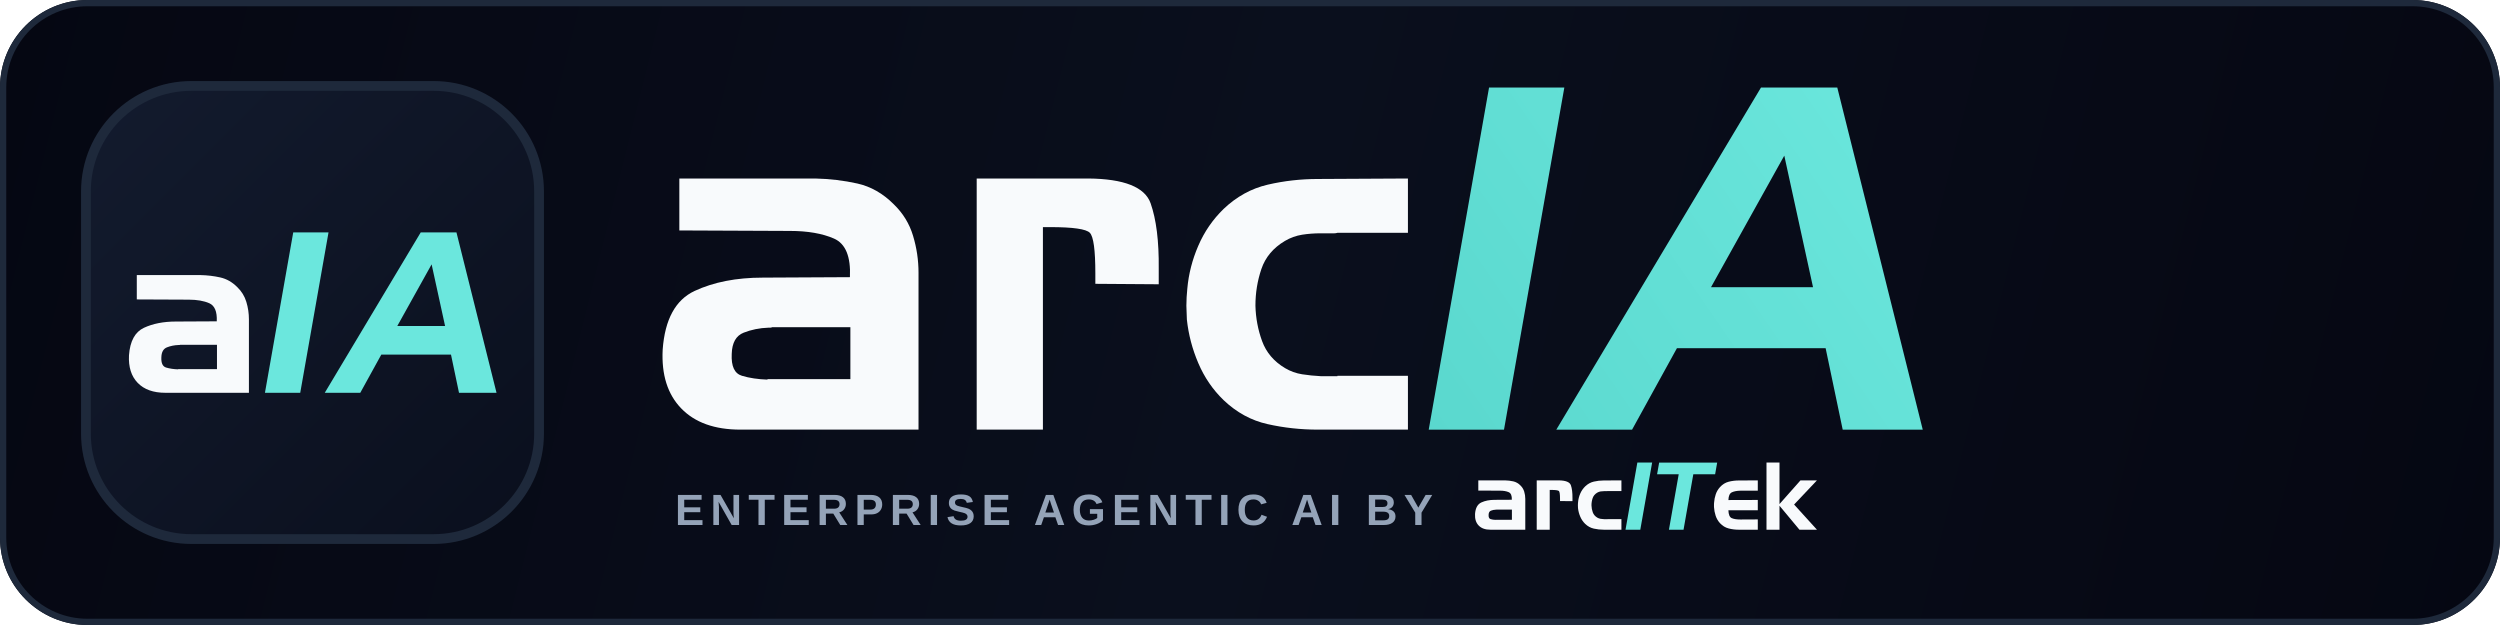
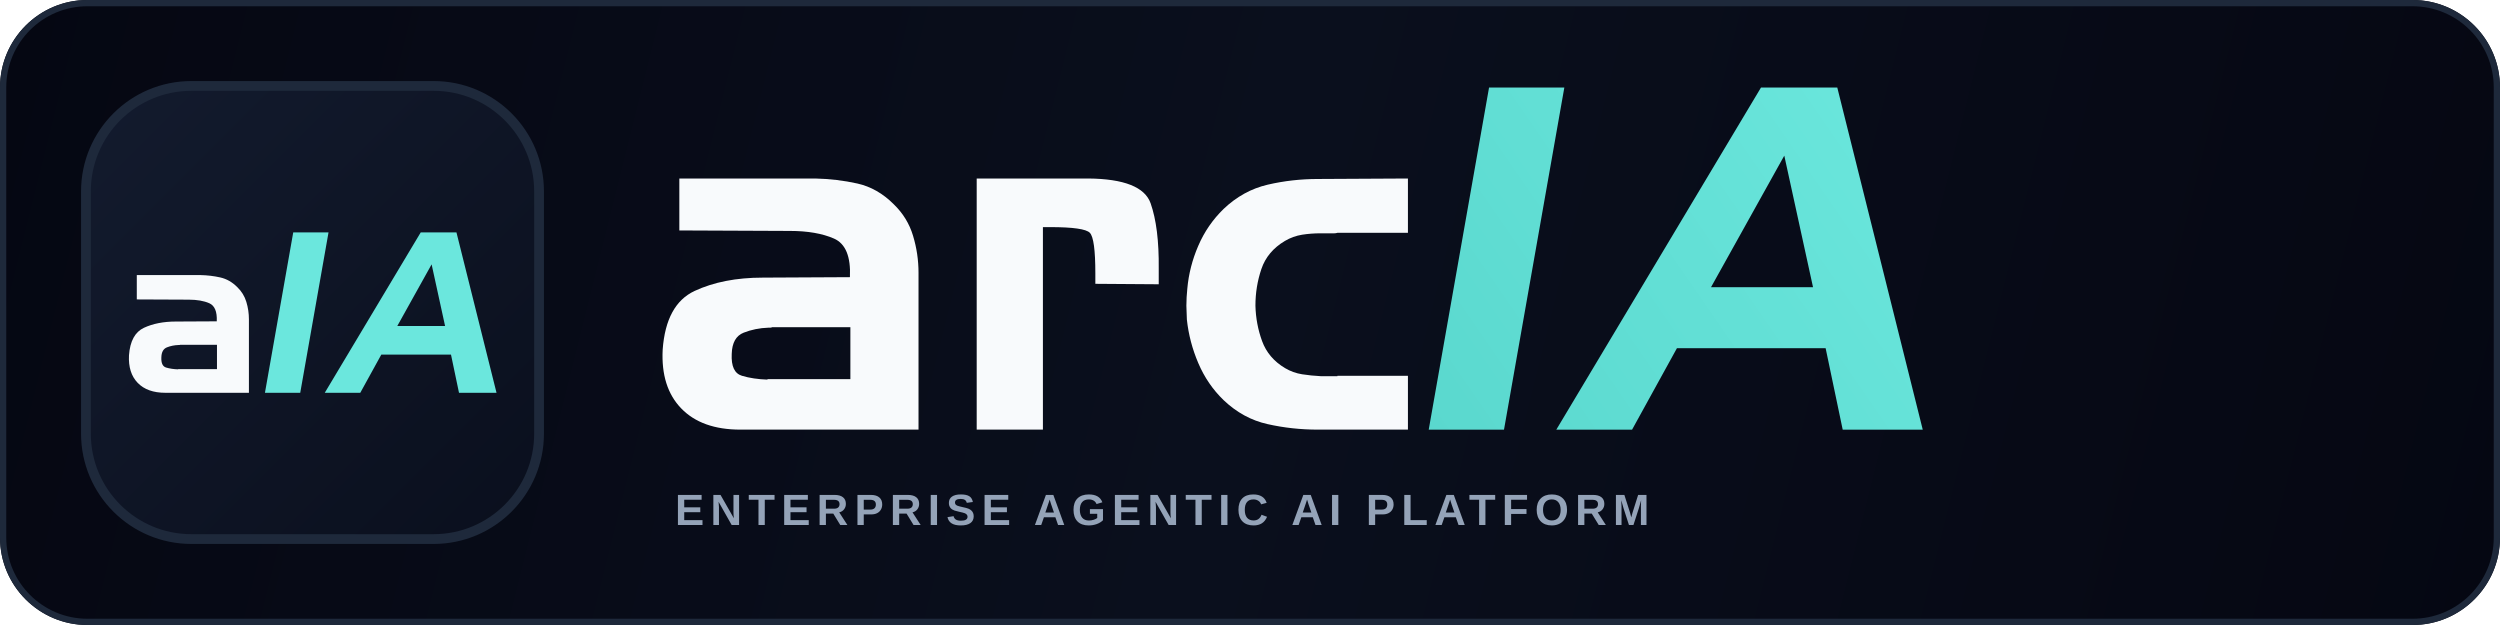
<svg xmlns="http://www.w3.org/2000/svg" viewBox="0 0 800 200" width="800" height="200" fill="none">
  <defs>
    <linearGradient id="darkCardBg" x1="0" y1="0" x2="800" y2="200" gradientUnits="userSpaceOnUse">
      <stop offset="0%" stop-color="#050712" />
      <stop offset="50%" stop-color="#0A0F1D" />
      <stop offset="100%" stop-color="#050712" />
    </linearGradient>
    <linearGradient id="darkSquircleBg" x1="24" y1="24" x2="488" y2="488" gradientUnits="userSpaceOnUse">
      <stop offset="0%" stop-color="#131B2E" />
      <stop offset="100%" stop-color="#0A0F1D" />
    </linearGradient>
    <linearGradient id="darkWordmarkCyan" x1="218" y1="98" x2="360" y2="0" gradientUnits="userSpaceOnUse">
      <stop offset="0%" stop-color="#5AD8CE" />
      <stop offset="100%" stop-color="#6BE7DD" />
    </linearGradient>
  </defs>
  <rect width="800" height="200" rx="28" ry="28" fill="url(#darkCardBg)" />
  <rect x="1" y="1" width="798" height="198" rx="27" ry="27" stroke="#1E293B" stroke-width="2" />
  <g id="arcia-symbol-left" transform="translate(20, 20) scale(0.3125)">
    <rect x="24" y="24" width="464" height="464" rx="108" ry="108" fill="url(#darkSquircleBg)" stroke="#1E293B" stroke-width="10" />
    <g transform="translate(68, 174) scale(1.68)">
      <path d="M43.61 26C47.78 26.09 51.8 26.57 55.66 27.43 59.52 28.29 62.99 30.27 66.07 33.36 68.7 35.9 70.54 38.89 71.58 42.35 72.63 45.8 73.15 49.34 73.15 52.96L73.15 97.75 22.24 97.75C14.89 97.75 9.25 95.73 5.35 91.69 1.45 87.66-0.32 82.06 0.05 74.88 0.68 66.26 3.72 60.68 9.17 58.13 14.62 55.59 21.11 54.32 28.64 54.32L53.55 54.19C53.82 48.29 52.3 44.61 48.99 43.16 45.68 41.71 41.48 40.98 36.4 40.98L4.81 40.84 4.81 26 43.61 26ZM29.99 83.32 53.68 83.32 53.68 68.48 31.35 68.48C31.17 68.57 30.99 68.62 30.81 68.62L30.27 68.62C27.73 68.71 25.37 69.19 23.19 70.05 21.01 70.91 19.87 72.93 19.78 76.1 19.6 79.64 20.57 81.73 22.71 82.37 24.84 83.01 27.27 83.37 29.99 83.46L29.99 83.32Z" fill="#F8FAFC" />
      <path d="M82.92 97.76 L100.16 0 L121.67 0 L104.43 97.76 Z" fill="#6BE7DD" />
      <path fill-rule="evenodd" clip-rule="evenodd" d="M177.86 0 L199.65 0 L224.07 97.76 L201.20 97.76 L196.32 74.48 L153.84 74.48 L141.02 97.76 L119.37 97.76 L177.86 0 Z M184.51 19.47 L163.58 57.05 L192.72 57.05 L184.51 19.47 Z" fill="#6BE7DD" />
    </g>
  </g>
  <g id="arcia-handel-gothic-wordmark" transform="translate(212, 28) scale(1.12)">
    <path d="M43.61 26C47.78 26.09 51.8 26.57 55.66 27.43 59.52 28.29 62.99 30.27 66.07 33.36 68.7 35.9 70.54 38.89 71.58 42.35 72.63 45.8 73.15 49.34 73.15 52.96L73.15 97.75 22.24 97.75C14.89 97.75 9.25 95.73 5.35 91.69 1.45 87.66-0.32 82.06 0.05 74.88 0.68 66.26 3.72 60.68 9.17 58.13 14.62 55.59 21.11 54.32 28.64 54.32L53.55 54.19C53.82 48.29 52.3 44.61 48.99 43.16 45.68 41.71 41.48 40.98 36.4 40.98L4.81 40.84 4.81 26 43.61 26ZM29.99 83.32 53.68 83.32 53.68 68.48 31.35 68.48C31.17 68.57 30.99 68.62 30.81 68.62L30.27 68.62C27.73 68.71 25.37 69.19 23.19 70.05 21.01 70.91 19.87 72.93 19.78 76.1 19.6 79.64 20.57 81.73 22.71 82.37 24.84 83.01 27.27 83.37 29.99 83.46L29.99 83.32Z" fill="#F8FAFC" />
    <path d="M121.62 26C131.88 26.09 137.82 28.45 139.46 33.08 141.09 37.71 141.86 43.93 141.78 51.73L141.78 56.22 123.67 56.09 123.67 53.09C123.67 46.46 123.15 42.61 122.1 41.52 121.06 40.43 117.27 39.89 110.73 39.89L108.69 39.89 108.69 97.75 89.77 97.75 89.77 26 121.62 26Z" fill="#F8FAFC" />
    <path d="M192.83 82.37 212.98 82.37 212.98 97.75 187.25 97.75C182.35 97.75 177.56 97.23 172.89 96.18 168.21 95.14 164.02 92.85 160.3 89.31 157.21 86.32 154.81 82.8 153.09 78.76 151.36 74.72 150.28 70.57 149.82 66.3 149.82 65.67 149.8 65 149.75 64.33 149.7 63.65 149.68 62.99 149.68 62.35 149.68 61.54 149.7 60.72 149.75 59.9 149.79 59.08 149.86 58.27 149.95 57.45 150.32 53.27 151.36 49.19 153.09 45.2 154.81 41.21 157.22 37.71 160.3 34.71 164.02 31.17 168.22 28.86 172.89 27.77 177.57 26.68 182.36 26.14 187.25 26.14L212.98 26 212.98 41.52 192.83 41.52C192.56 41.61 192.26 41.66 191.94 41.66L188.06 41.66C186.24 41.66 184.47 41.79 182.75 42.06 181.03 42.34 179.39 42.92 177.85 43.83 174.49 45.82 172.24 48.51 171.11 51.86 169.97 55.22 169.41 58.71 169.41 62.34 169.5 65.88 170.14 69.26 171.32 72.48 172.5 75.7 174.68 78.27 177.86 80.17 179.4 81.08 181.03 81.67 182.76 81.94 184.48 82.21 186.26 82.39 188.07 82.48L192.83 82.48 192.83 82.35Z" fill="#F8FAFC" />
    <path d="M218.92 97.76 236.16 0 257.67 0 240.43 97.76 218.92 97.76Z" fill="url(#darkWordmarkCyan)" />
    <path fill-rule="evenodd" clip-rule="evenodd" d="M313.86 0 L335.65 0 L360.07 97.76 L337.20 97.76 L332.32 74.48 L289.84 74.48 L277.02 97.76 L255.37 97.76 L313.86 0 Z M320.51 19.47 L299.58 57.05 L328.72 57.05 L320.51 19.47 Z" fill="url(#darkWordmarkCyan)" />
  </g>
-   <text x="216" y="168" font-family="Arial, Helvetica, sans-serif" font-size="14" font-weight="bold" letter-spacing="2" fill="#94A3B8">ENTERPRISE AGENTIC AI BY</text>
-   <g id="arcitek-official-signature" transform="translate(472, 148) scale(0.22)">
-     <path d="M43.61 26C47.78 26.09 51.8 26.57 55.66 27.43 59.52 28.29 62.99 30.27 66.07 33.36 68.7 35.9 70.54 38.89 71.58 42.35 72.63 45.8 73.15 49.34 73.15 52.96L73.15 97.75 22.24 97.75C14.89 97.75 9.25 95.73 5.35 91.69 1.45 87.66-0.32 82.06 0.05 74.88 0.68 66.26 3.72 60.68 9.17 58.13 14.62 55.59 21.11 54.32 28.64 54.32L53.55 54.19C53.82 48.29 52.3 44.61 48.99 43.16 45.68 41.71 41.48 40.98 36.4 40.98L4.81 40.84 4.81 26 43.61 26ZM29.99 83.32 53.68 83.32 53.68 68.48 31.35 68.48C31.17 68.57 30.99 68.62 30.81 68.62L30.27 68.62C27.73 68.71 25.37 69.19 23.19 70.05 21.01 70.91 19.87 72.93 19.78 76.1 19.6 79.64 20.57 81.73 22.71 82.37 24.84 83.01 27.27 83.37 29.99 83.46L29.99 83.32Z" fill="#F8FAFC" />
-     <path d="M121.62 26C131.88 26.09 137.82 28.45 139.46 33.08 141.09 37.71 141.86 43.93 141.78 51.73L141.78 56.22 123.67 56.09 123.67 53.09C123.67 46.46 123.15 42.61 122.1 41.52 121.06 40.43 117.27 39.89 110.73 39.89L108.69 39.89 108.69 97.75 89.77 97.75 89.77 26 121.62 26Z" fill="#F8FAFC" />
-     <path d="M192.83 82.37 212.98 82.37 212.98 97.75 187.25 97.75C182.35 97.75 177.56 97.23 172.89 96.18 168.21 95.14 164.02 92.85 160.3 89.31 157.21 86.32 154.81 82.8 153.09 78.76 151.36 74.72 150.28 70.57 149.82 66.3 149.82 65.67 149.8 65 149.75 64.33 149.7 63.65 149.68 62.99 149.68 62.35 149.68 61.54 149.7 60.72 149.75 59.9 149.79 59.08 149.86 58.27 149.95 57.45 150.32 53.27 151.36 49.19 153.09 45.2 154.81 41.21 157.22 37.71 160.3 34.71 164.02 31.17 168.22 28.86 172.89 27.77 177.57 26.68 182.36 26.14 187.25 26.14L212.98 26 212.98 41.52 192.83 41.52C192.56 41.61 192.26 41.66 191.94 41.66L188.06 41.66C186.24 41.66 184.47 41.79 182.75 42.06 181.03 42.34 179.39 42.92 177.85 43.83 174.49 45.82 172.24 48.51 171.11 51.86 169.97 55.22 169.41 58.71 169.41 62.34 169.5 65.88 170.14 69.26 171.32 72.48 172.5 75.7 174.68 78.27 177.86 80.17 179.4 81.08 181.03 81.67 182.76 81.94 184.48 82.21 186.26 82.39 188.07 82.48L192.83 82.48 192.83 82.35Z" fill="#F8FAFC" />
-     <path d="M218.92 97.76 236.16 0 257.67 0 240.43 97.76 218.92 97.76Z" fill="#6BE7DD" />
-     <path d="M264.85 17.16 267.85 0.14 352.26 0.14 349.26 17.16 317.54 17.16 303.33 97.76 282.09 97.76 296.3 17.16 264.85 17.16Z" fill="#6BE7DD" />
-     <path d="M368.92 95.92C364.16 94.7 359.96 92.13 356.33 88.23 353.43 85.05 351.32 81.42 350 77.34 348.69 73.25 347.89 69.08 347.62 64.81L347.62 60.25C347.62 59.66 347.66 59.05 347.76 58.42 348.03 54.33 348.82 50.32 350.14 46.37 351.45 42.42 353.52 38.9 356.33 35.82 359.96 31.83 364.16 29.22 368.92 27.99 373.69 26.77 378.61 26.15 383.69 26.15L411.33 26.01 411.33 40.99 386.28 40.99C381.01 41.08 376.8 41.88 373.62 43.37 370.45 44.87 368.77 48.61 368.58 54.6L411.33 54.47 411.33 69.44 368.58 69.44C368.76 75.71 370.35 79.52 373.34 80.88 376.34 82.24 380.6 82.92 386.14 82.92L411.33 82.79 411.33 97.76 383.69 97.76C378.6 97.76 373.69 97.15 368.92 95.92Z" fill="#F8FAFC" />
-     <path d="M442.91 0 442.91 60.45 473.41 26 497.37 26 464.15 61.13 497.37 97.75 471.91 97.75 442.91 62.9 442.91 97.75 423.99 97.75 423.99 0 442.91 0Z" fill="#F8FAFC" />
-   </g>
+   <text x="216" y="168" font-family="Arial, Helvetica, sans-serif" font-size="14" font-weight="bold" letter-spacing="2" fill="#94A3B8">ENTERPRISE AGENTIC AI PLATFORM</text>
</svg>
